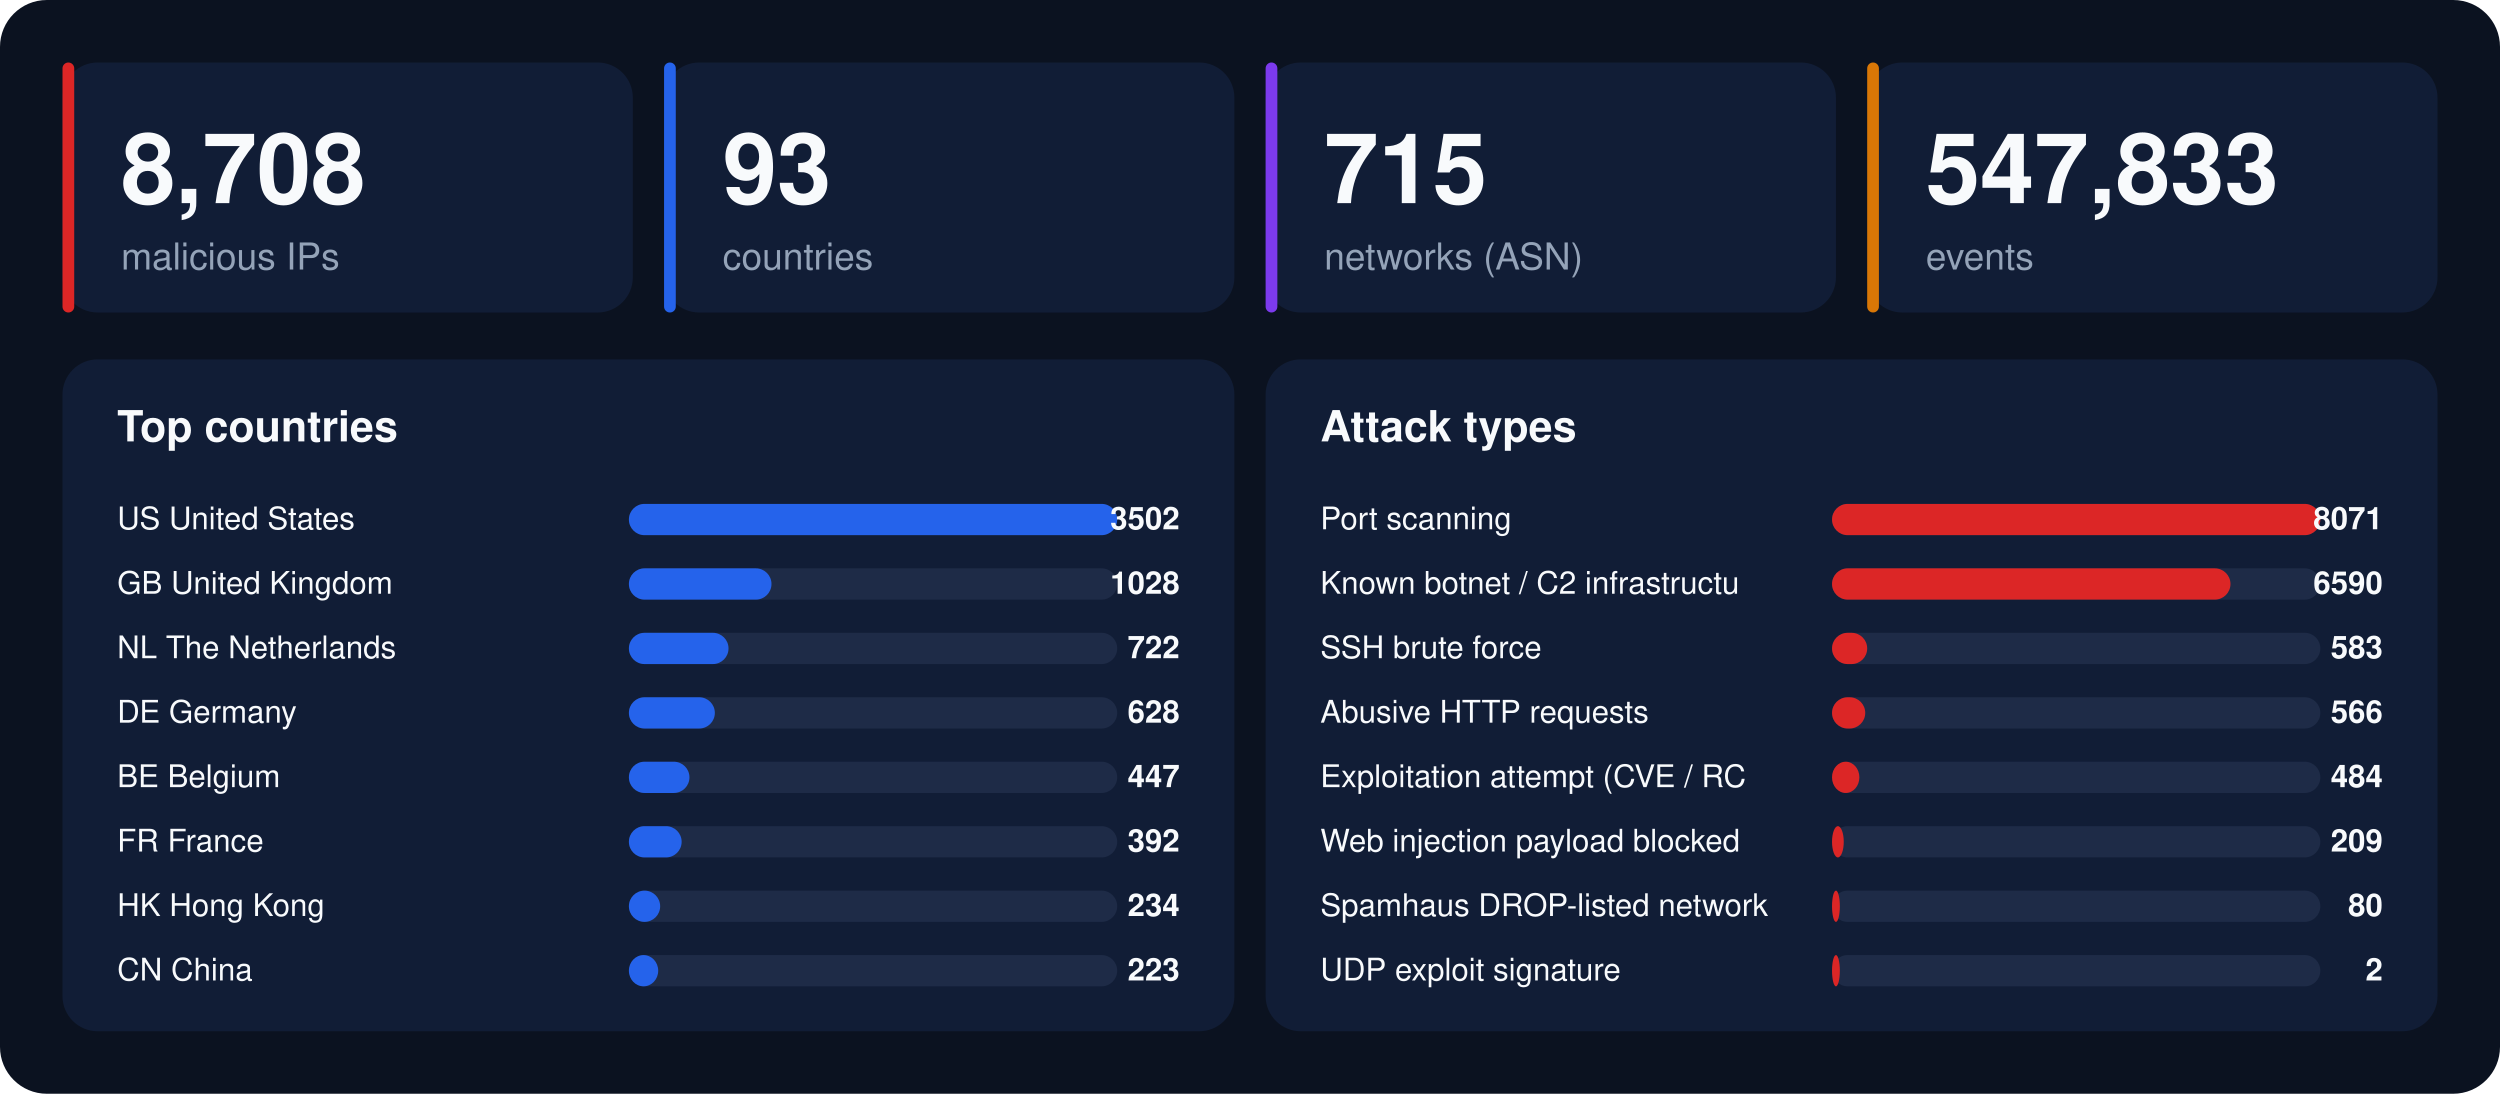
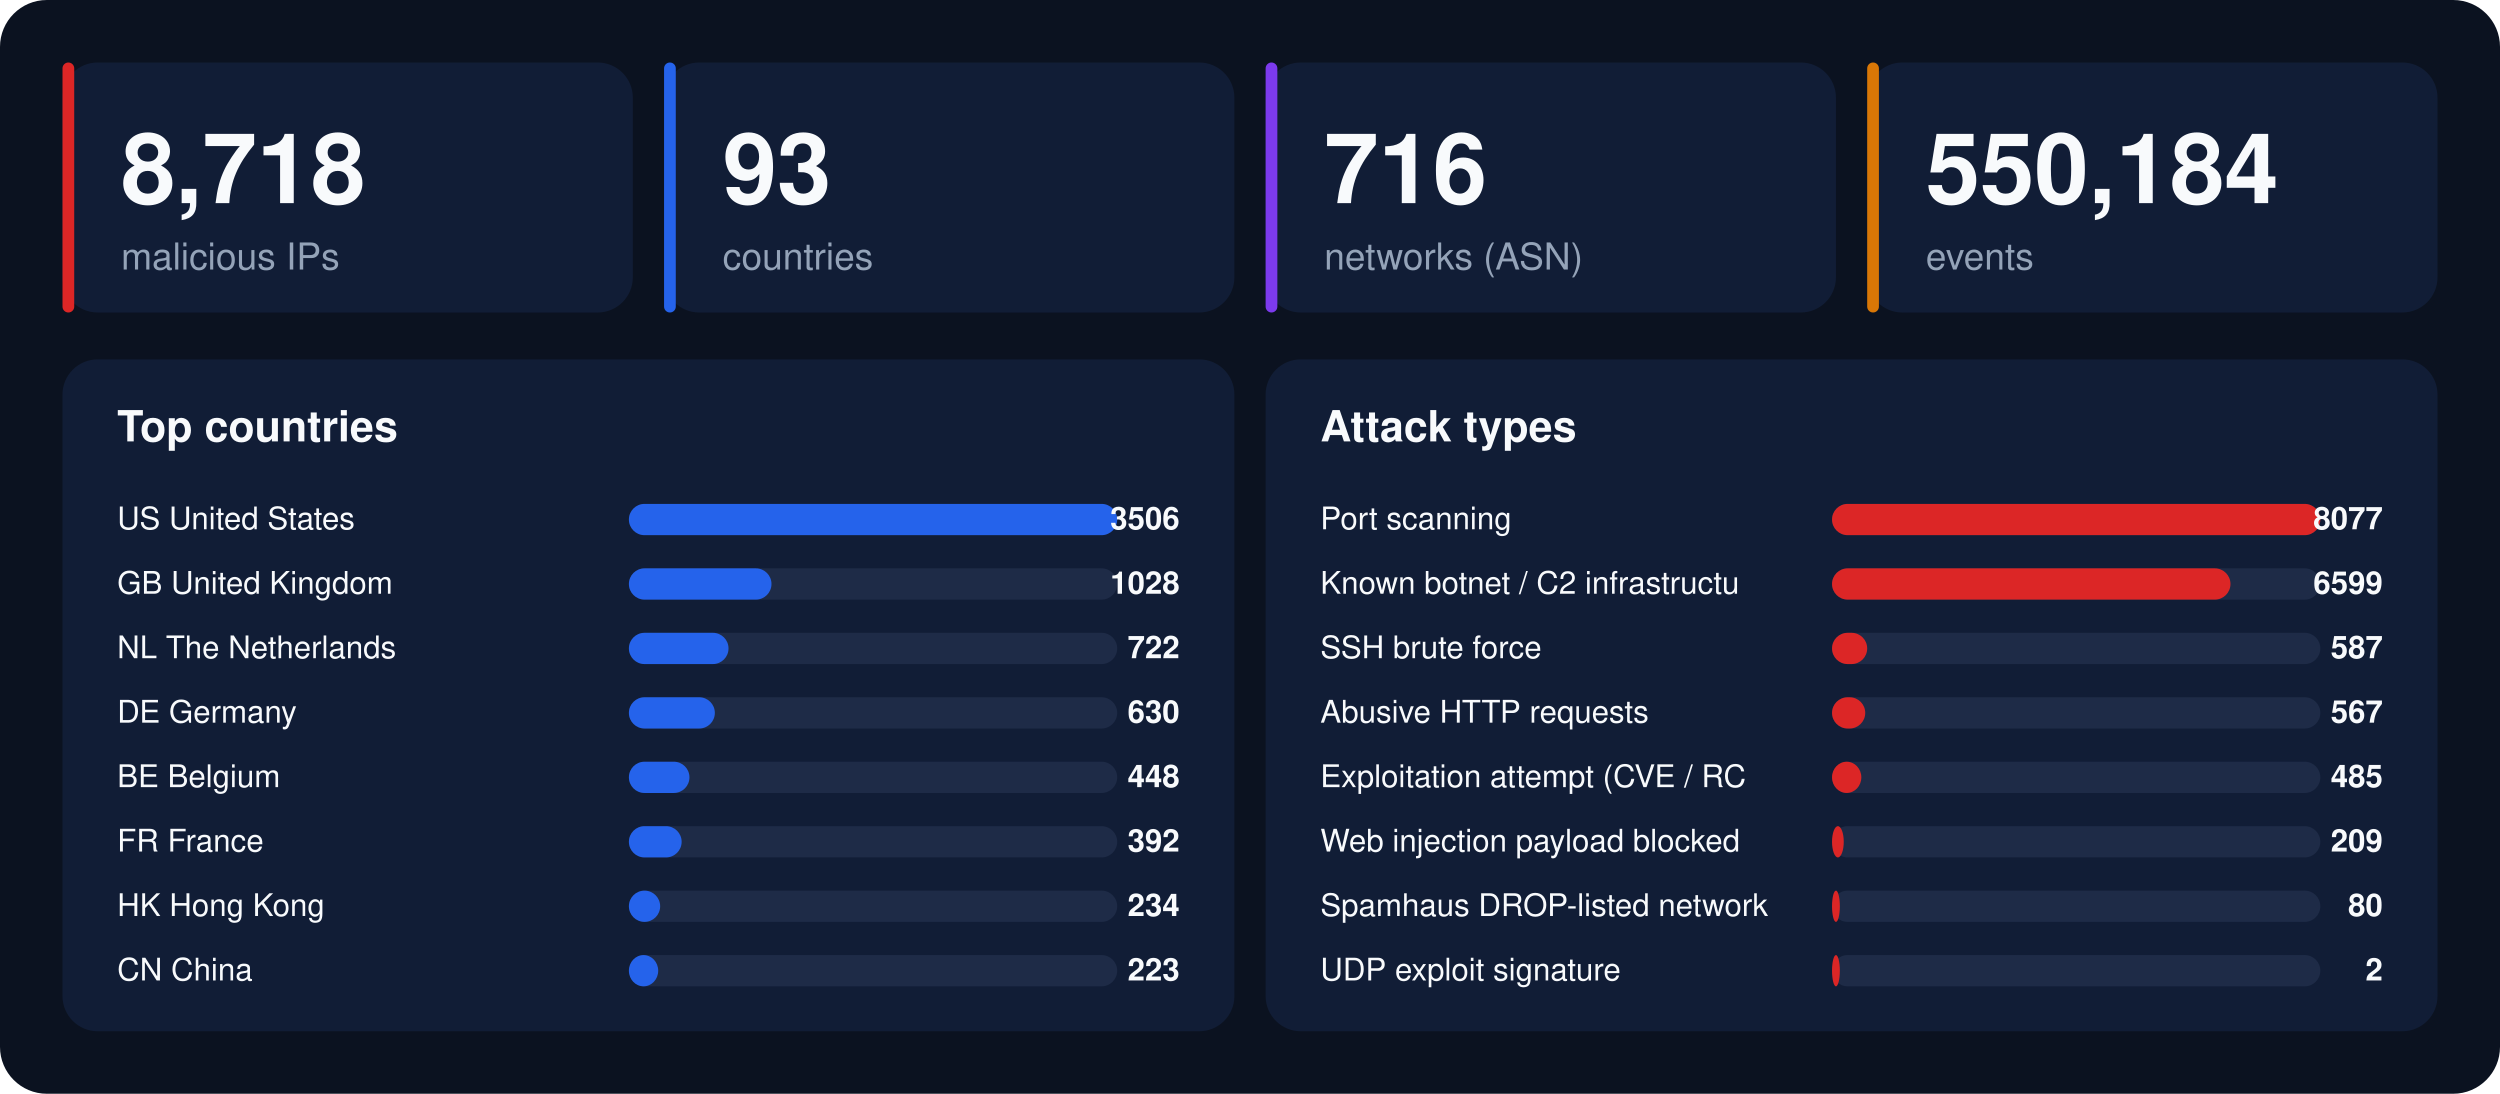
<svg xmlns="http://www.w3.org/2000/svg" width="1280" height="560" viewBox="0 0 1280 560" font-family="-apple-system,BlinkMacSystemFont,'Segoe UI',Helvetica,Arial,sans-serif">
  <rect width="1280" height="560" rx="24" fill="#0b1220" />
  <rect x="32" y="32" width="292" height="128" rx="18" fill="#111d36" />
  <rect x="32" y="32" width="6" height="128" rx="3" fill="#dc2626" />
-   <text x="62" y="104" font-size="50" font-weight="800" fill="#f8fafc">8,708</text>
+   <text x="62" y="104" font-size="50" font-weight="800" fill="#f8fafc">8,718</text>
  <text x="62" y="138" font-size="19" fill="#94a3b8">malicious IPs</text>
  <rect x="340" y="32" width="292" height="128" rx="18" fill="#111d36" />
  <rect x="340" y="32" width="6" height="128" rx="3" fill="#2563eb" />
  <text x="370" y="104" font-size="50" font-weight="800" fill="#f8fafc">93</text>
  <text x="370" y="138" font-size="19" fill="#94a3b8">countries</text>
  <rect x="648" y="32" width="292" height="128" rx="18" fill="#111d36" />
  <rect x="648" y="32" width="6" height="128" rx="3" fill="#7c3aed" />
-   <text x="678" y="104" font-size="50" font-weight="800" fill="#f8fafc">715</text>
+   <text x="678" y="104" font-size="50" font-weight="800" fill="#f8fafc">716</text>
  <text x="678" y="138" font-size="19" fill="#94a3b8">networks (ASN)</text>
  <rect x="956" y="32" width="292" height="128" rx="18" fill="#111d36" />
  <rect x="956" y="32" width="6" height="128" rx="3" fill="#d97706" />
-   <text x="986" y="104" font-size="50" font-weight="800" fill="#f8fafc">547,833</text>
+   <text x="986" y="104" font-size="50" font-weight="800" fill="#f8fafc">550,184</text>
  <text x="986" y="138" font-size="19" fill="#94a3b8">events</text>
  <rect x="32" y="184" width="600" height="344" rx="18" fill="#111d36" />
  <text x="60" y="226" font-size="22" font-weight="700" fill="#f8fafc">Top countries</text>
  <text x="60" y="271" font-size="16" fill="#f8fafc">US  United States</text>
  <rect x="322" y="258" width="250" height="16" rx="8" fill="#1e2b47" />
  <rect x="322" y="258" width="250" height="16" rx="8" fill="#2563eb" />
-   <text x="604" y="271" font-size="16" font-weight="700" text-anchor="end" fill="#f8fafc">3502</text>
+   <text x="604" y="271" font-size="16" font-weight="700" text-anchor="end" fill="#f8fafc">3506</text>
  <text x="60" y="304" font-size="16" fill="#f8fafc">GB  United Kingdom</text>
  <rect x="322" y="291" width="250" height="16" rx="8" fill="#1e2b47" />
  <rect x="322" y="291" width="73" height="16" rx="8" fill="#2563eb" />
  <text x="604" y="304" font-size="16" font-weight="700" text-anchor="end" fill="#f8fafc">1028</text>
  <text x="60" y="337" font-size="16" fill="#f8fafc">NL  The Netherlands</text>
  <rect x="322" y="324" width="250" height="16" rx="8" fill="#1e2b47" />
  <rect x="322" y="324" width="51" height="16" rx="8" fill="#2563eb" />
  <text x="604" y="337" font-size="16" font-weight="700" text-anchor="end" fill="#f8fafc">722</text>
  <text x="60" y="370" font-size="16" fill="#f8fafc">DE  Germany</text>
  <rect x="322" y="357" width="250" height="16" rx="8" fill="#1e2b47" />
  <rect x="322" y="357" width="44" height="16" rx="8" fill="#2563eb" />
-   <text x="604" y="370" font-size="16" font-weight="700" text-anchor="end" fill="#f8fafc">628</text>
+   <text x="604" y="370" font-size="16" font-weight="700" text-anchor="end" fill="#f8fafc">630</text>
  <text x="60" y="403" font-size="16" fill="#f8fafc">BE  Belgium</text>
  <rect x="322" y="390" width="250" height="16" rx="8" fill="#1e2b47" />
  <rect x="322" y="390" width="31" height="16" rx="8" fill="#2563eb" />
-   <text x="604" y="403" font-size="16" font-weight="700" text-anchor="end" fill="#f8fafc">447</text>
+   <text x="604" y="403" font-size="16" font-weight="700" text-anchor="end" fill="#f8fafc">448</text>
  <text x="60" y="436" font-size="16" fill="#f8fafc">FR  France</text>
  <rect x="322" y="423" width="250" height="16" rx="8" fill="#1e2b47" />
  <rect x="322" y="423" width="27" height="16" rx="8" fill="#2563eb" />
  <text x="604" y="436" font-size="16" font-weight="700" text-anchor="end" fill="#f8fafc">392</text>
  <text x="60" y="469" font-size="16" fill="#f8fafc">HK  Hong Kong</text>
  <rect x="322" y="456" width="250" height="16" rx="8" fill="#1e2b47" />
  <rect x="322" y="456" width="16" height="16" rx="8" fill="#2563eb" />
  <text x="604" y="469" font-size="16" font-weight="700" text-anchor="end" fill="#f8fafc">234</text>
  <text x="60" y="502" font-size="16" fill="#f8fafc">CN  China</text>
  <rect x="322" y="489" width="250" height="16" rx="8" fill="#1e2b47" />
  <rect x="322" y="489" width="15" height="16" rx="8" fill="#2563eb" />
  <text x="604" y="502" font-size="16" font-weight="700" text-anchor="end" fill="#f8fafc">223</text>
  <rect x="648" y="184" width="600" height="344" rx="18" fill="#111d36" />
  <text x="676" y="226" font-size="22" font-weight="700" fill="#f8fafc">Attack types</text>
  <text x="676" y="271" font-size="16" fill="#f8fafc">Port scanning</text>
  <rect x="938" y="258" width="250" height="16" rx="8" fill="#1e2b47" />
  <rect x="938" y="258" width="250" height="16" rx="8" fill="#dc2626" />
-   <text x="1220" y="271" font-size="16" font-weight="700" text-anchor="end" fill="#f8fafc">8071</text>
+   <text x="1220" y="271" font-size="16" font-weight="700" text-anchor="end" fill="#f8fafc">8077</text>
  <text x="676" y="304" font-size="16" fill="#f8fafc">Known botnet / C2 infrastructu</text>
  <rect x="938" y="291" width="250" height="16" rx="8" fill="#1e2b47" />
  <rect x="938" y="291" width="204" height="16" rx="8" fill="#dc2626" />
-   <text x="1220" y="304" font-size="16" font-weight="700" text-anchor="end" fill="#f8fafc">6590</text>
+   <text x="1220" y="304" font-size="16" font-weight="700" text-anchor="end" fill="#f8fafc">6599</text>
  <text x="676" y="337" font-size="16" fill="#f8fafc">SSH brute force</text>
  <rect x="938" y="324" width="250" height="16" rx="8" fill="#1e2b47" />
  <rect x="938" y="324" width="18" height="16" rx="8" fill="#dc2626" />
-   <text x="1220" y="337" font-size="16" font-weight="700" text-anchor="end" fill="#f8fafc">583</text>
+   <text x="1220" y="337" font-size="16" font-weight="700" text-anchor="end" fill="#f8fafc">587</text>
  <text x="676" y="370" font-size="16" fill="#f8fafc">Abusive HTTP requests</text>
  <rect x="938" y="357" width="250" height="16" rx="8" fill="#1e2b47" />
  <rect x="938" y="357" width="17" height="16" rx="8" fill="#dc2626" />
-   <text x="1220" y="370" font-size="16" font-weight="700" text-anchor="end" fill="#f8fafc">566</text>
+   <text x="1220" y="370" font-size="16" font-weight="700" text-anchor="end" fill="#f8fafc">567</text>
  <text x="676" y="403" font-size="16" fill="#f8fafc">Exploitation attempt (CVE / RC</text>
  <rect x="938" y="390" width="250" height="16" rx="8" fill="#1e2b47" />
-   <rect x="938" y="390" width="14" height="16" rx="8" fill="#dc2626" />
-   <text x="1220" y="403" font-size="16" font-weight="700" text-anchor="end" fill="#f8fafc">484</text>
+   <rect x="938" y="390" width="15" height="16" rx="8" fill="#dc2626" />
+   <text x="1220" y="403" font-size="16" font-weight="700" text-anchor="end" fill="#f8fafc">485</text>
  <text x="676" y="436" font-size="16" fill="#f8fafc">Web injection payload blocked </text>
  <rect x="938" y="423" width="250" height="16" rx="8" fill="#1e2b47" />
  <rect x="938" y="423" width="6" height="16" rx="8" fill="#dc2626" />
  <text x="1220" y="436" font-size="16" font-weight="700" text-anchor="end" fill="#f8fafc">209</text>
  <text x="676" y="469" font-size="16" fill="#f8fafc">Spamhaus DROP-listed network</text>
  <rect x="938" y="456" width="250" height="16" rx="8" fill="#1e2b47" />
  <rect x="938" y="456" width="4" height="16" rx="8" fill="#dc2626" />
  <text x="1220" y="469" font-size="16" font-weight="700" text-anchor="end" fill="#f8fafc">80</text>
  <text x="676" y="502" font-size="16" fill="#f8fafc">UDP exploit signature</text>
  <rect x="938" y="489" width="250" height="16" rx="8" fill="#1e2b47" />
  <rect x="938" y="489" width="4" height="16" rx="8" fill="#dc2626" />
  <text x="1220" y="502" font-size="16" font-weight="700" text-anchor="end" fill="#f8fafc">2</text>
</svg>
